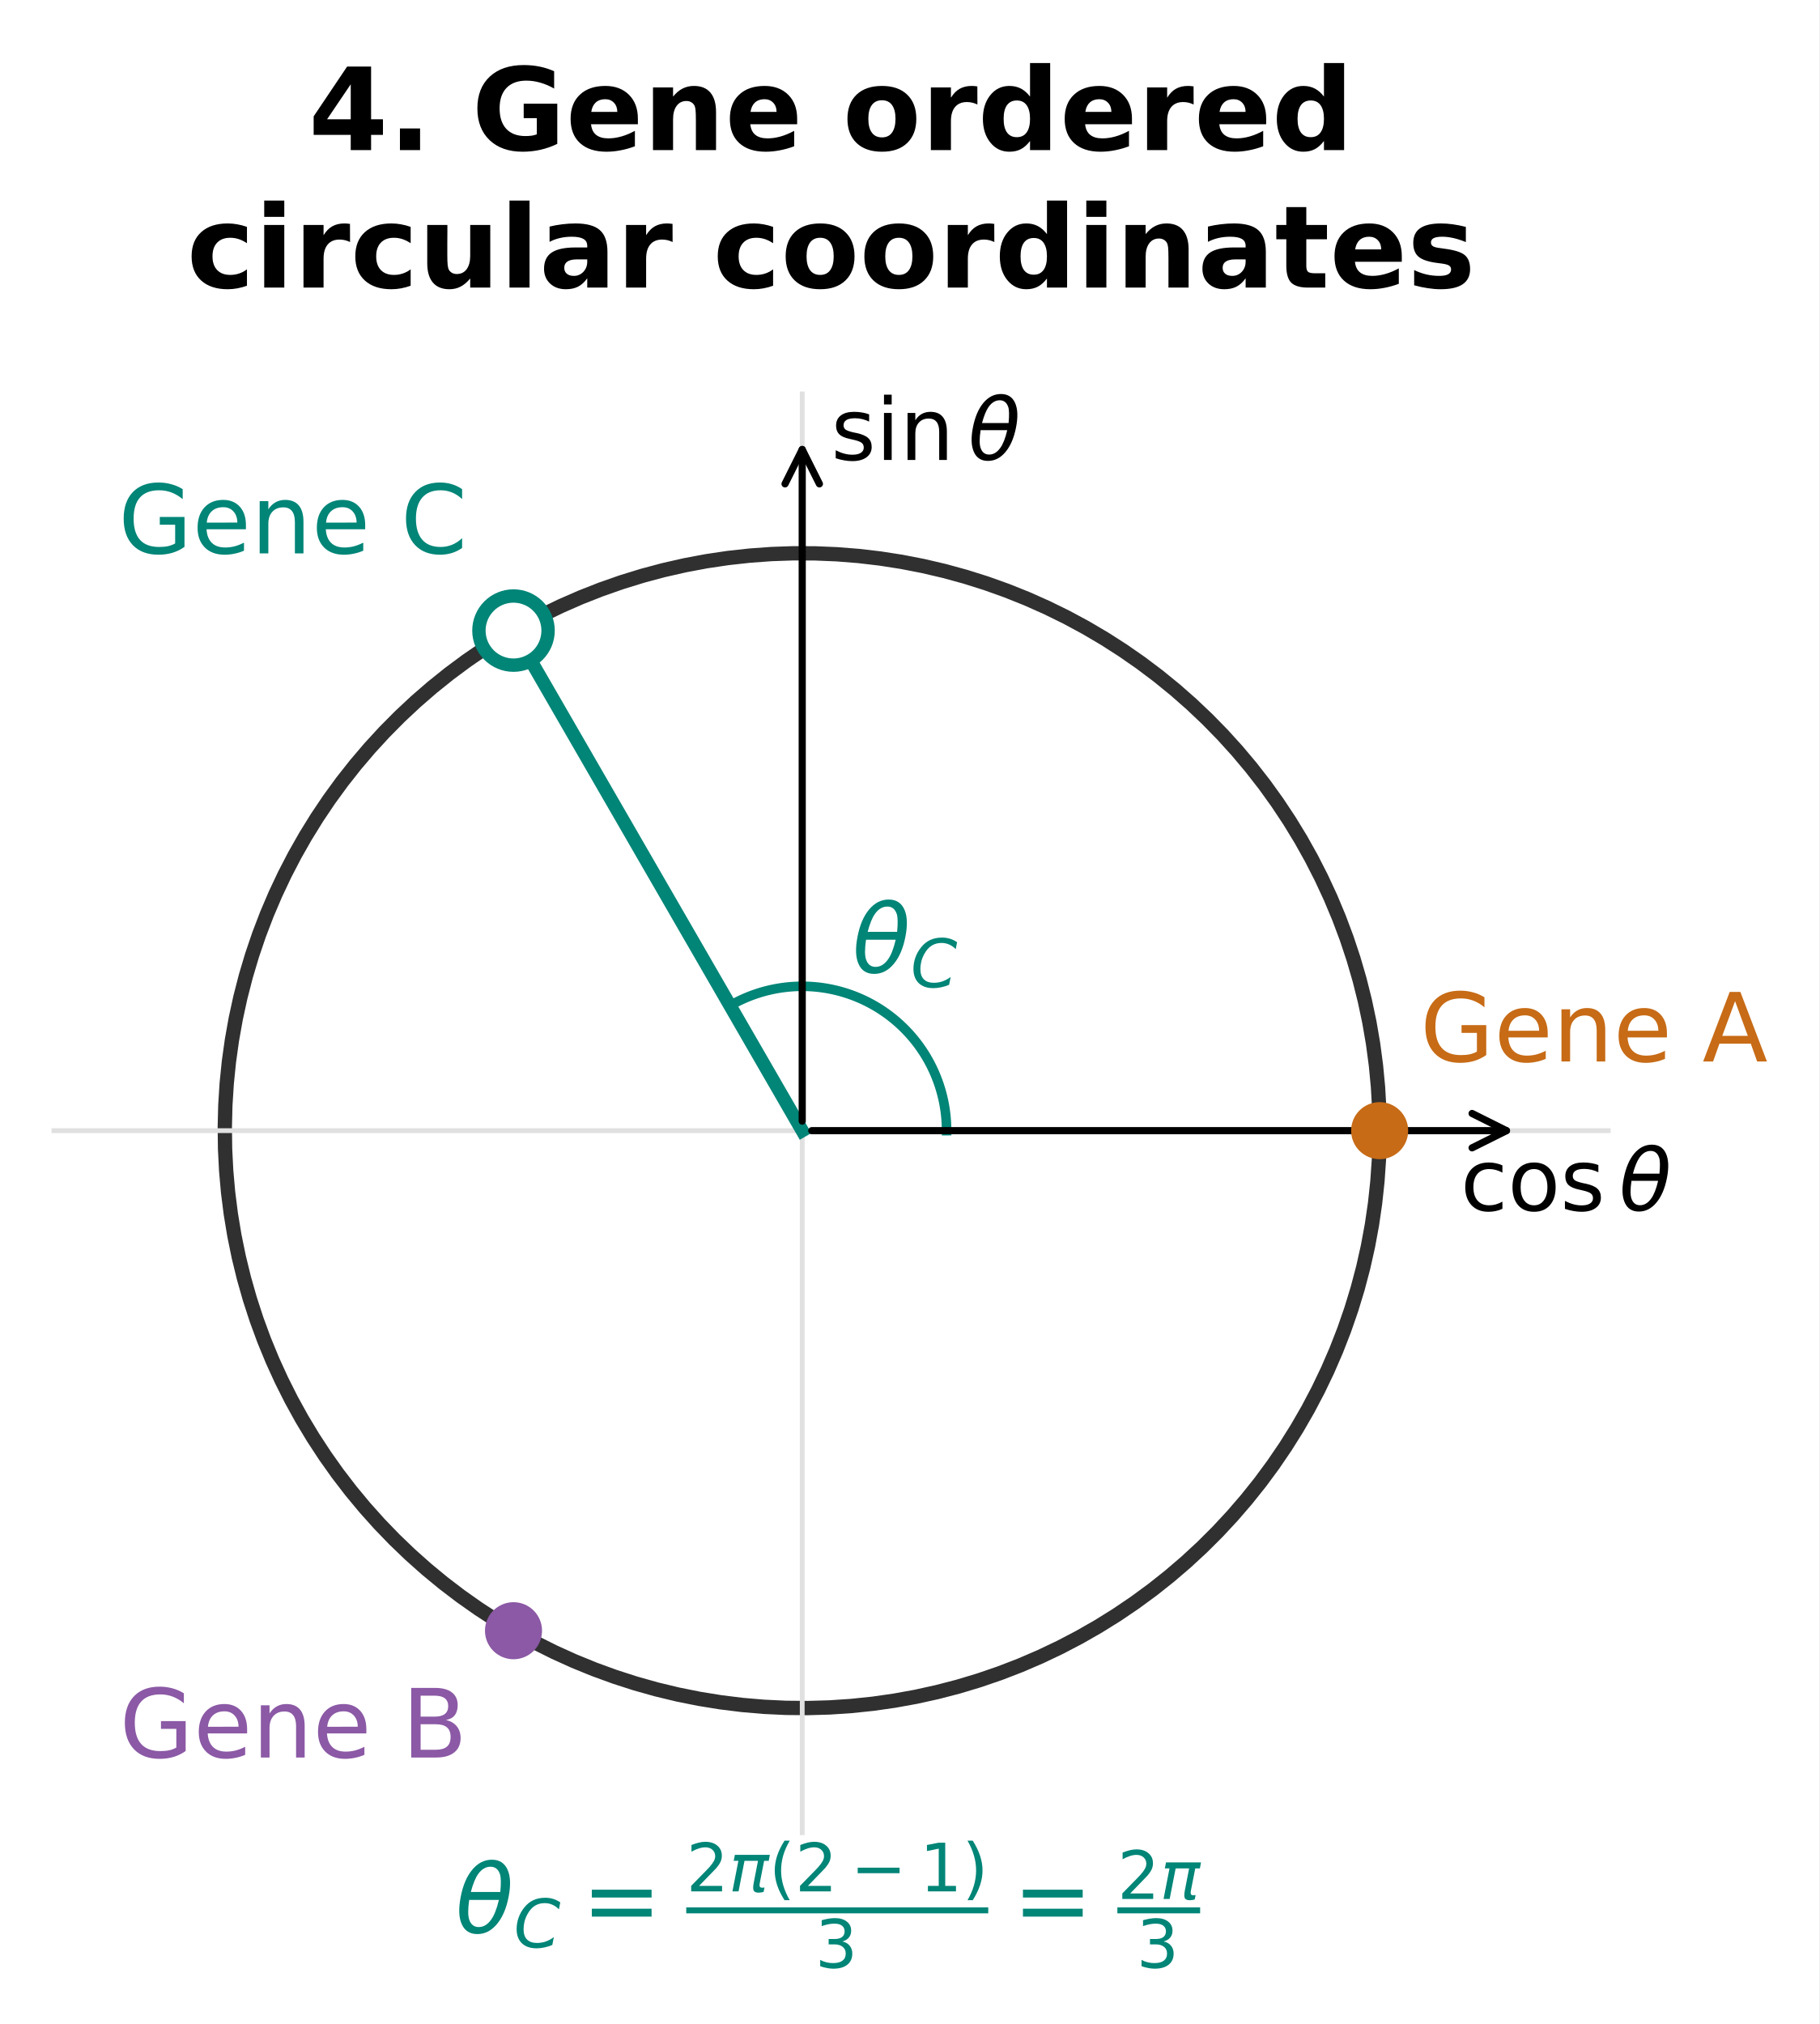
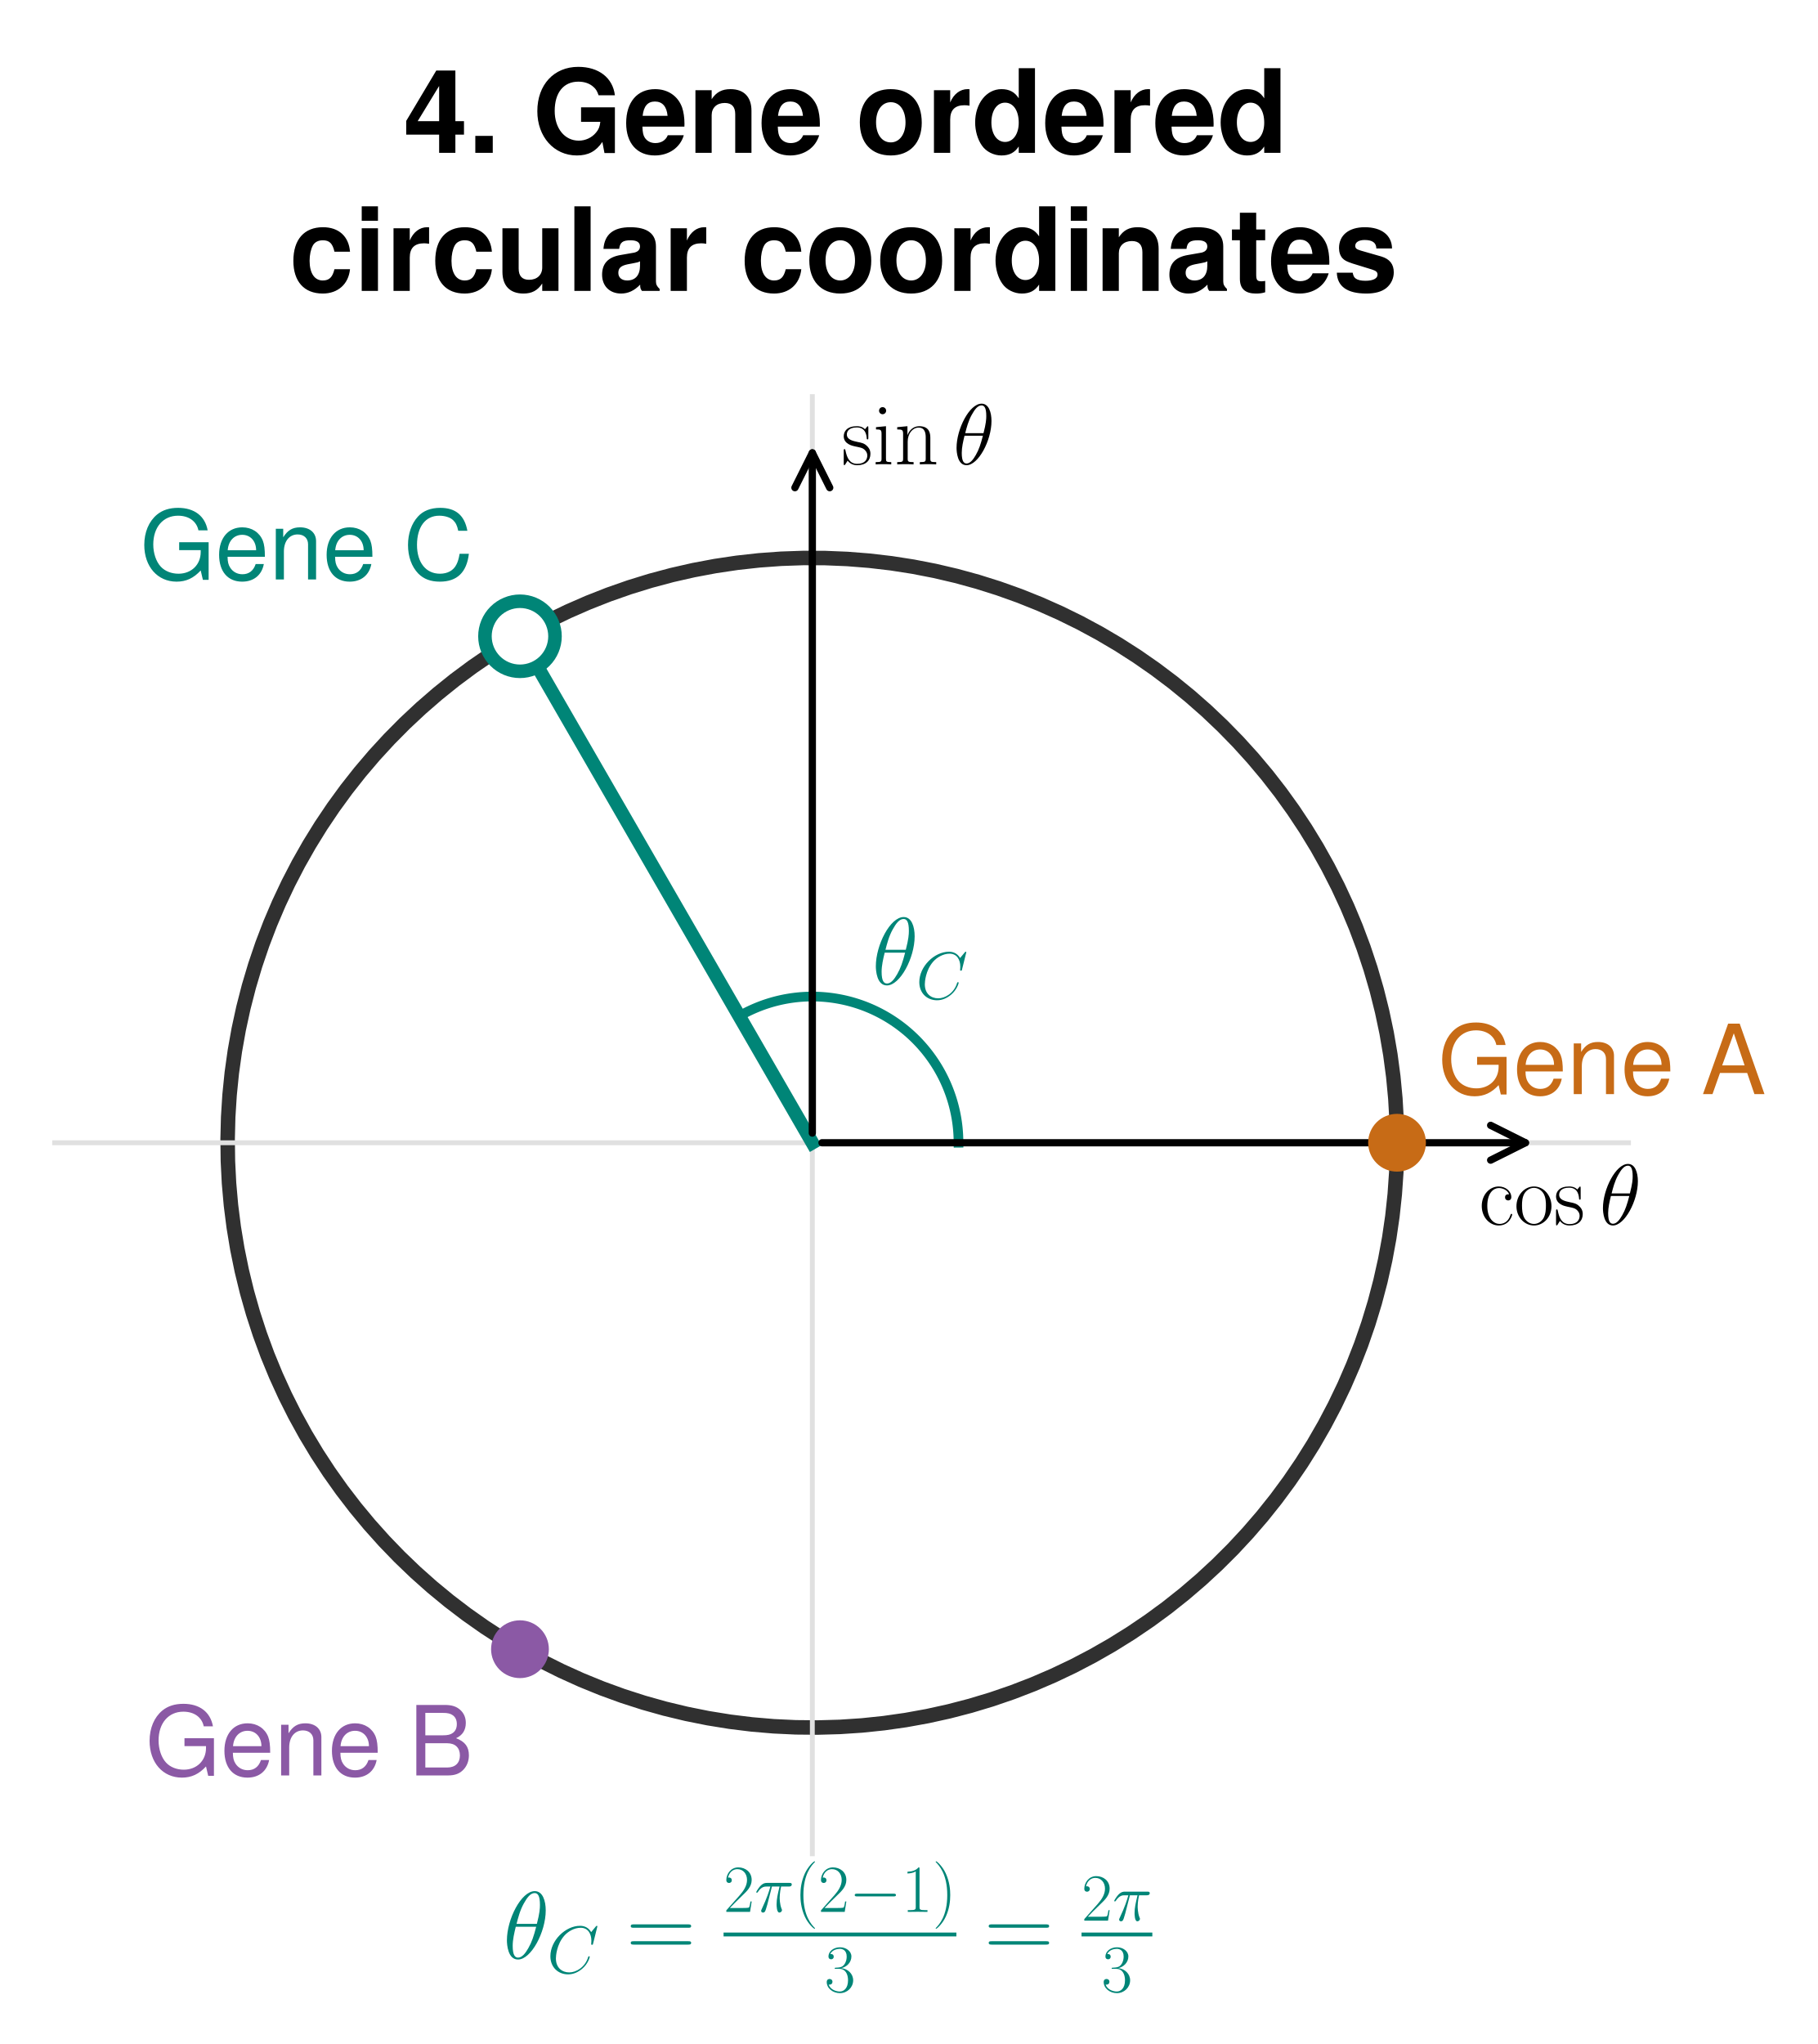
- <svg xmlns="http://www.w3.org/2000/svg" xmlns:xlink="http://www.w3.org/1999/xlink" width="381.097pt" height="423.989pt" viewBox="0 0 381.097 423.989" version="1.1">
+ <svg xmlns="http://www.w3.org/2000/svg" xmlns:xlink="http://www.w3.org/1999/xlink" width="376.091pt" height="422.767pt" viewBox="0 0 376.091 422.767" version="1.1">
  <defs>
    <style type="text/css">*{stroke-linejoin: round; stroke-linecap: butt}</style>
  </defs>
  <g id="figure_1">
    <g id="patch_1">
-       <path d="M 0 423.989  L 381.097 423.989  L 381.097 0  L 0 0  z " style="fill: #ffffff" />
+       <path d="M 0 422.767  L 376.091 422.767  L 376.091 0  L 0 0  z " style="fill: #ffffff" />
    </g>
    <g id="axes_1">
      <g id="line2d_1">
-         <path d="M 289.008 236.85  L 288.922 232.282  L 288.663 227.72  L 288.232 223.172  L 287.63 218.643  L 286.857 214.139  L 285.914 209.669  L 284.804 205.237  L 283.527 200.85  L 282.085 196.515  L 280.48 192.237  L 278.715 188.022  L 276.792 183.878  L 274.714 179.809  L 272.484 175.821  L 270.104 171.921  L 267.579 168.113  L 264.913 164.403  L 262.107 160.796  L 259.168 157.298  L 256.099 153.914  L 252.904 150.648  L 249.588 147.505  L 246.156 144.489  L 242.612 141.605  L 238.962 138.857  L 235.21 136.249  L 231.363 133.784  L 227.426 131.467  L 223.403 129.299  L 219.302 127.286  L 215.128 125.428  L 210.886 123.73  L 206.584 122.192  L 202.226 120.819  L 197.82 119.611  L 193.371 118.57  L 188.886 117.698  L 184.371 116.996  L 179.833 116.465  L 175.278 116.106  L 170.713 115.919  L 166.144 115.905  L 161.578 116.063  L 157.021 116.394  L 152.48 116.896  L 147.961 117.569  L 143.47 118.413  L 139.015 119.426  L 134.601 120.606  L 130.235 121.952  L 125.923 123.462  L 121.671 125.134  L 117.485 126.965  L 113.371 128.953  L 109.335 131.095  L 105.383 133.388  L 101.52 135.828  L 97.753 138.413  L 94.085 141.138  L 90.524 143.999  L 87.072 146.993  L 83.737 150.115  L 80.521 153.361  L 77.43 156.726  L 74.469 160.206  L 71.641 163.794  L 68.951 167.487  L 66.402 171.279  L 63.999 175.165  L 61.743 179.138  L 59.64 183.194  L 57.691 187.327  L 55.899 191.53  L 54.267 195.797  L 52.798 200.124  L 51.493 204.502  L 50.355 208.927  L 49.384 213.392  L 48.583 217.89  L 47.952 222.415  L 47.493 226.961  L 47.205 231.521  L 47.09 236.088  L 47.148 240.657  L 47.378 245.22  L 47.78 249.771  L 48.354 254.304  L 49.098 258.812  L 50.013 263.289  L 51.095 267.727  L 52.345 272.122  L 53.76 276.467  L 55.337 280.754  L 57.076 284.98  L 58.973 289.136  L 61.025 293.218  L 63.23 297.22  L 65.585 301.135  L 68.086 304.959  L 70.729 308.686  L 73.512 312.31  L 76.429 315.826  L 79.477 319.23  L 82.651 322.516  L 85.947 325.68  L 89.361 328.717  L 92.886 331.623  L 96.519 334.394  L 100.254 337.026  L 104.085 339.515  L 108.008 341.857  L 112.017 344.05  L 116.105 346.089  L 120.268 347.973  L 124.498 349.698  L 128.791 351.262  L 133.14 352.663  L 137.539 353.899  L 141.981 354.968  L 146.46 355.868  L 150.971 356.598  L 155.505 357.158  L 160.058 357.546  L 164.622 357.761  L 169.19 357.805  L 173.757 357.675  L 178.316 357.373  L 182.861 356.9  L 187.384 356.254  L 191.879 355.439  L 196.341 354.454  L 200.762 353.302  L 205.137 351.983  L 209.459 350.501  L 213.721 348.856  L 217.918 347.051  L 222.045 345.089  L 226.094 342.972  L 230.06 340.705  L 233.938 338.289  L 237.722 335.728  L 241.407 333.026  L 244.986 330.187  L 248.456 327.215  L 251.812 324.114  L 255.048 320.888  L 258.159 317.542  L 261.142 314.082  L 263.993 310.511  L 266.706 306.835  L 269.279 303.059  L 271.707 299.189  L 273.987 295.23  L 276.116 291.187  L 278.091 287.067  L 279.909 282.875  L 281.568 278.618  L 283.064 274.301  L 284.397 269.931  L 285.563 265.513  L 286.562 261.055  L 287.391 256.562  L 288.05 252.04  L 288.538 247.498  L 288.855 242.94  L 288.998 238.373  L 289.008 236.85  L 289.008 236.85  " clip-path="url(#p09c33da93c)" style="fill: none; stroke: #303030; stroke-width: 3; stroke-linecap: square" />
+         <path d="M 289.008 236.357  L 288.922 231.789  L 288.663 227.227  L 288.232 222.678  L 287.63 218.149  L 286.857 213.646  L 285.914 209.176  L 284.804 204.744  L 283.527 200.357  L 282.085 196.021  L 280.48 191.744  L 278.715 187.529  L 276.792 183.385  L 274.714 179.316  L 272.484 175.328  L 270.104 171.427  L 267.579 167.62  L 264.913 163.91  L 262.107 160.303  L 259.168 156.805  L 256.099 153.421  L 252.904 150.155  L 249.588 147.012  L 246.156 143.996  L 242.612 141.112  L 238.962 138.364  L 235.21 135.756  L 231.363 133.291  L 227.426 130.974  L 223.403 128.806  L 219.302 126.792  L 215.128 124.935  L 210.886 123.236  L 206.584 121.699  L 202.226 120.326  L 197.82 119.118  L 193.371 118.077  L 188.886 117.205  L 184.371 116.503  L 179.833 115.972  L 175.278 115.613  L 170.713 115.426  L 166.144 115.412  L 161.578 115.57  L 157.021 115.9  L 152.48 116.403  L 147.961 117.076  L 143.47 117.92  L 139.015 118.933  L 134.601 120.113  L 130.235 121.459  L 125.923 122.969  L 121.671 124.641  L 117.485 126.472  L 113.371 128.46  L 109.335 130.602  L 105.383 132.895  L 101.52 135.335  L 97.753 137.919  L 94.085 140.644  L 90.524 143.506  L 87.072 146.5  L 83.737 149.622  L 80.521 152.868  L 77.43 156.233  L 74.469 159.713  L 71.641 163.301  L 68.951 166.994  L 66.402 170.786  L 63.999 174.672  L 61.743 178.645  L 59.64 182.701  L 57.691 186.833  L 55.899 191.037  L 54.267 195.304  L 52.798 199.631  L 51.493 204.009  L 50.355 208.434  L 49.384 212.899  L 48.583 217.397  L 47.952 221.922  L 47.493 226.468  L 47.205 231.028  L 47.09 235.595  L 47.148 240.164  L 47.378 244.727  L 47.78 249.278  L 48.354 253.811  L 49.098 258.319  L 50.013 262.795  L 51.095 267.234  L 52.345 271.629  L 53.76 275.973  L 55.337 280.261  L 57.076 284.487  L 58.973 288.643  L 61.025 292.725  L 63.23 296.727  L 65.585 300.642  L 68.086 304.466  L 70.729 308.193  L 73.512 311.817  L 76.429 315.333  L 79.477 318.737  L 82.651 322.023  L 85.947 325.187  L 89.361 328.224  L 92.886 331.13  L 96.519 333.901  L 100.254 336.533  L 104.085 339.022  L 108.008 341.364  L 112.017 343.557  L 116.105 345.596  L 120.268 347.48  L 124.498 349.205  L 128.791 350.769  L 133.14 352.17  L 137.539 353.406  L 141.981 354.475  L 146.46 355.375  L 150.971 356.105  L 155.505 356.665  L 160.058 357.053  L 164.622 357.268  L 169.19 357.311  L 173.757 357.182  L 178.316 356.88  L 182.861 356.406  L 187.384 355.761  L 191.879 354.946  L 196.341 353.961  L 200.762 352.809  L 205.137 351.49  L 209.459 350.008  L 213.721 348.363  L 217.918 346.558  L 222.045 344.596  L 226.094 342.479  L 230.06 340.212  L 233.938 337.795  L 237.722 335.235  L 241.407 332.533  L 244.986 329.694  L 248.456 326.722  L 251.812 323.62  L 255.048 320.395  L 258.159 317.049  L 261.142 313.589  L 263.993 310.018  L 266.706 306.342  L 269.279 302.566  L 271.707 298.696  L 273.987 294.736  L 276.116 290.694  L 278.091 286.574  L 279.909 282.382  L 281.568 278.125  L 283.064 273.808  L 284.397 269.438  L 285.563 265.02  L 286.562 260.561  L 287.391 256.068  L 288.05 251.547  L 288.538 247.005  L 288.855 242.447  L 288.998 237.88  L 289.008 236.357  L 289.008 236.357  " clip-path="url(#p5467e6c91b)" style="fill: none; stroke: #303030; stroke-width: 3; stroke-linecap: square" />
      </g>
      <g id="line2d_2">
-         <path d="M 10.8 236.85  L 337.392 236.85  " clip-path="url(#p09c33da93c)" style="fill: none; stroke: #e0e0e0; stroke-linecap: square" />
+         <path d="M 10.8 236.357  L 337.392 236.357  " clip-path="url(#p5467e6c91b)" style="fill: none; stroke: #e0e0e0; stroke-linecap: square" />
      </g>
      <g id="line2d_3">
-         <path d="M 168.048 384.421  L 168.048 82.021  " clip-path="url(#p09c33da93c)" style="fill: none; stroke: #e0e0e0; stroke-linecap: square" />
+         <path d="M 168.048 383.928  L 168.048 81.528  " clip-path="url(#p5467e6c91b)" style="fill: none; stroke: #e0e0e0; stroke-linecap: square" />
      </g>
      <g id="line2d_4">
-         <path d="M 168.048 236.85  L 107.568 132.095  " clip-path="url(#p09c33da93c)" style="fill: none; stroke: #008577; stroke-width: 2.8; stroke-linecap: square" />
+         <path d="M 168.048 236.357  L 107.568 131.602  " clip-path="url(#p5467e6c91b)" style="fill: none; stroke: #008577; stroke-width: 2.8; stroke-linecap: square" />
      </g>
      <g id="line2d_5">
-         <path d="M 198.288 236.85  L 198.283 236.318  L 198.269 235.786  L 198.246 235.254  L 198.213 234.723  L 198.171 234.192  L 198.12 233.663  L 198.059 233.134  L 197.989 232.606  L 197.909 232.08  L 197.821 231.555  L 197.723 231.032  L 197.616 230.511  L 197.5 229.991  L 197.375 229.474  L 197.24 228.959  L 197.097 228.446  L 196.945 227.937  L 196.783 227.429  L 196.613 226.925  L 196.434 226.424  L 196.246 225.926  L 196.049 225.431  L 195.844 224.94  L 195.63 224.453  L 195.408 223.97  L 195.177 223.49  L 194.937 223.015  L 194.69 222.544  L 194.434 222.077  L 194.17 221.615  L 193.898 221.157  L 193.617 220.705  L 193.329 220.257  L 193.033 219.815  L 192.73 219.378  L 192.418 218.946  L 192.1 218.52  L 191.773 218.1  L 191.44 217.685  L 191.099 217.276  L 190.751 216.874  L 190.396 216.477  L 190.034 216.087  L 189.665 215.704  L 189.289 215.326  L 188.907 214.956  L 188.519 214.592  L 188.124 214.235  L 187.723 213.886  L 187.315 213.543  L 186.902 213.207  L 186.483 212.879  L 186.059 212.558  L 185.628 212.245  L 185.193 211.94  L 184.752 211.642  L 184.305 211.352  L 183.854 211.07  L 183.398 210.795  L 182.937 210.529  L 182.471 210.271  L 182.001 210.022  L 181.527 209.78  L 181.049 209.547  L 180.566 209.323  L 180.08 209.107  L 179.59 208.899  L 179.096 208.7  L 178.599 208.51  L 178.098 208.329  L 177.595 208.156  L 177.088 207.993  L 176.579 207.838  L 176.067 207.693  L 175.553 207.556  L 175.036 207.428  L 174.517 207.31  L 173.996 207.201  L 173.474 207.101  L 172.949 207.01  L 172.423 206.928  L 171.896 206.856  L 171.368 206.793  L 170.838 206.739  L 170.308 206.694  L 169.777 206.659  L 169.245 206.634  L 168.713 206.617  L 168.181 206.61  L 167.649 206.613  L 167.117 206.624  L 166.585 206.645  L 166.054 206.676  L 165.523 206.716  L 164.993 206.765  L 164.464 206.823  L 163.936 206.891  L 163.409 206.968  L 162.884 207.054  L 162.361 207.15  L 161.839 207.254  L 161.319 207.368  L 160.801 207.491  L 160.286 207.623  L 159.772 207.764  L 159.262 207.914  L 158.754 208.074  L 158.249 208.242  L 157.747 208.418  L 157.248 208.604  L 156.753 208.799  L 156.261 209.002  L 155.773 209.213  L 155.288 209.434  L 154.808 209.663  L 154.331 209.9  L 153.859 210.145  L 153.391 210.399  L 152.928 210.661  " clip-path="url(#p09c33da93c)" style="fill: none; stroke: #008577; stroke-width: 2; stroke-linecap: square" />
+         <path d="M 198.288 236.357  L 198.283 235.825  L 198.269 235.293  L 198.246 234.761  L 198.213 234.23  L 198.171 233.699  L 198.12 233.169  L 198.059 232.641  L 197.989 232.113  L 197.909 231.587  L 197.821 231.062  L 197.723 230.539  L 197.616 230.018  L 197.5 229.498  L 197.375 228.981  L 197.24 228.466  L 197.097 227.953  L 196.945 227.443  L 196.783 226.936  L 196.613 226.432  L 196.434 225.931  L 196.246 225.433  L 196.049 224.938  L 195.844 224.447  L 195.63 223.96  L 195.408 223.476  L 195.177 222.997  L 194.937 222.522  L 194.69 222.05  L 194.434 221.584  L 194.17 221.122  L 193.898 220.664  L 193.617 220.212  L 193.329 219.764  L 193.033 219.322  L 192.73 218.885  L 192.418 218.453  L 192.1 218.027  L 191.773 217.607  L 191.44 217.192  L 191.099 216.783  L 190.751 216.381  L 190.396 215.984  L 190.034 215.594  L 189.665 215.21  L 189.289 214.833  L 188.907 214.463  L 188.519 214.099  L 188.124 213.742  L 187.723 213.392  L 187.315 213.05  L 186.902 212.714  L 186.483 212.386  L 186.059 212.065  L 185.628 211.752  L 185.193 211.447  L 184.752 211.149  L 184.305 210.859  L 183.854 210.576  L 183.398 210.302  L 182.937 210.036  L 182.471 209.778  L 182.001 209.528  L 181.527 209.287  L 181.049 209.054  L 180.566 208.829  L 180.08 208.613  L 179.59 208.406  L 179.096 208.207  L 178.599 208.017  L 178.098 207.836  L 177.595 207.663  L 177.088 207.5  L 176.579 207.345  L 176.067 207.199  L 175.553 207.063  L 175.036 206.935  L 174.517 206.817  L 173.996 206.708  L 173.474 206.608  L 172.949 206.517  L 172.423 206.435  L 171.896 206.363  L 171.368 206.3  L 170.838 206.246  L 170.308 206.201  L 169.777 206.166  L 169.245 206.141  L 168.713 206.124  L 168.181 206.117  L 167.649 206.119  L 167.117 206.131  L 166.585 206.152  L 166.054 206.183  L 165.523 206.222  L 164.993 206.272  L 164.464 206.33  L 163.936 206.398  L 163.409 206.475  L 162.884 206.561  L 162.361 206.656  L 161.839 206.761  L 161.319 206.875  L 160.801 206.998  L 160.286 207.13  L 159.772 207.271  L 159.262 207.421  L 158.754 207.58  L 158.249 207.748  L 157.747 207.925  L 157.248 208.111  L 156.753 208.305  L 156.261 208.509  L 155.773 208.72  L 155.288 208.941  L 154.808 209.169  L 154.331 209.407  L 153.859 209.652  L 153.391 209.906  L 152.928 210.168  " clip-path="url(#p5467e6c91b)" style="fill: none; stroke: #008577; stroke-width: 2; stroke-linecap: square" />
      </g>
      <g id="text_1">
-         <text style="font-weight: 700; font-size: 24px; font-family: 'DejaVu Sans'" transform="translate(64.626 31.43859)">4. Gene ordered</text>
-         <text style="font-weight: 700; font-size: 24px; font-family: 'DejaVu Sans'" transform="translate(39.10725 60.24516)">circular coordinates</text>
+         <text style="font-weight: 700; font-size: 24px; font-family: 'Helvetica', sans-serif" transform="translate(83.45475 31.608)">4. Gene ordered</text>
+         <text style="font-weight: 700; font-size: 24px; font-family: 'Helvetica', sans-serif" transform="translate(59.87662 60.168)">circular coordinates</text>
      </g>
      <g id="patch_2">
-         <path d="M 170.046 236.85  Q 243.648 236.85 315.572 236.85  " style="fill: none; stroke: #000000; stroke-width: 1.5; stroke-linecap: round" />
-         <path d="M 308.372 233.25  L 315.572 236.85  L 308.372 240.45  " style="fill: none; stroke: #000000; stroke-width: 1.5; stroke-linecap: round" />
+         <path d="M 170.046 236.357  Q 243.648 236.357 315.572 236.357  " style="fill: none; stroke: #000000; stroke-width: 1.5; stroke-linecap: round" />
+         <path d="M 308.372 232.757  L 315.572 236.357  L 308.372 239.957  " style="fill: none; stroke: #000000; stroke-width: 1.5; stroke-linecap: round" />
      </g>
      <g id="patch_3">
-         <path d="M 168.048 234.853  Q 168.048 163.669 168.048 94.161  " style="fill: none; stroke: #000000; stroke-width: 1.5; stroke-linecap: round" />
-         <path d="M 164.448 101.361  L 168.048 94.161  L 171.648 101.361  " style="fill: none; stroke: #000000; stroke-width: 1.5; stroke-linecap: round" />
+         <path d="M 168.048 234.36  Q 168.048 163.176 168.048 93.668  " style="fill: none; stroke: #000000; stroke-width: 1.5; stroke-linecap: round" />
+         <path d="M 164.448 100.868  L 168.048 93.668  L 171.648 100.868  " style="fill: none; stroke: #000000; stroke-width: 1.5; stroke-linecap: round" />
      </g>
      <g id="text_2">
-         <text style="font-size: 20px; font-family: 'DejaVu Sans'; text-anchor: start; fill: #c76b16" x="297.475" y="222.368" transform="rotate(-0 297.4752 222.3684)">Gene A</text>
+         <text style="font-size: 20px; font-family: 'Helvetica', sans-serif; text-anchor: start; fill: #c76b16" x="297.475" y="226.299" transform="rotate(-0 297.4752 226.2988)">Gene A</text>
      </g>
      <g id="text_3">
-         <text style="font-size: 20px; font-family: 'DejaVu Sans'; text-anchor: end; fill: #008577" x="97.891" y="115.924" transform="rotate(-0 97.8912 115.9236)">Gene C</text>
+         <text style="font-size: 20px; font-family: 'Helvetica', sans-serif; text-anchor: end; fill: #008577" x="97.891" y="119.854" transform="rotate(-0 97.8912 119.8539)">Gene C</text>
      </g>
      <g id="text_4">
-         <text style="font-size: 20px; font-family: 'DejaVu Sans'; text-anchor: end; fill: #8b59a5" x="97.891" y="368.167" transform="rotate(-0 97.8912 368.1668)">Gene B</text>
+         <text style="font-size: 20px; font-family: 'Helvetica', sans-serif; text-anchor: end; fill: #8b59a5" x="97.891" y="367.219" transform="rotate(-0 97.8912 367.219)">Gene B</text>
      </g>
      <g id="text_5">
-         <g style="fill: #008577" transform="translate(178.5208 204.436)">
-           <text>
-             <tspan x="0" y="-0.641" style="font-style: oblique; font-size: 20px; font-family: 'DejaVu Sans'; fill: #008577">θ</tspan>
-             <tspan x="12.236" y="2.359" style="font-style: oblique; font-size: 14px; font-family: 'DejaVu Sans'; fill: #008577">C</tspan>
-           </text>
+         <g style="fill: #008577" transform="translate(180.3894 203.6215) scale(0.2 -0.2)">
+           <defs>
+             <path id="CMMI12-13" d="M 2835 3200  C 2835 3849 2630 4480 2105 4480  C 1209 4480 256 2615 256 1215  C 256 922 320 -64 992 -64  C 1862 -64 2835 1755 2835 3200  z M 896 2304  C 992 2679 1126 3213 1382 3665  C 1593 4046 1817 4351 2099 4351  C 2310 4351 2451 4173 2451 3563  C 2451 3334 2432 3016 2246 2304  L 896 2304  z M 2201 2112  C 2041 1488 1907 1088 1676 687  C 1491 362 1267 64 998 64  C 800 64 640 216 640 846  C 640 1259 742 1692 844 2112  L 2201 2112  z " transform="scale(0.015625)" />
+             <path id="CMMI12-44" d="M 4781 4422  C 4781 4480 4736 4480 4723 4480  C 4710 4480 4685 4480 4633 4415  L 4192 3881  C 3968 4262 3616 4480 3136 4480  C 1753 4480 320 3087 320 1594  C 320 533 1068 -128 2003 -128  C 2515 -128 2963 89 3334 400  C 3891 864 4057 1480 4057 1531  C 4057 1588 4006 1588 3987 1588  C 3929 1588 3923 1550 3910 1524  C 3616 533 2752 57 2112 57  C 1433 57 844 489 844 1391  C 844 1594 908 2699 1632 3531  C 1984 3938 2585 4294 3193 4294  C 3897 4294 4211 3716 4211 3068  C 4211 2903 4192 2763 4192 2737  C 4192 2680 4256 2680 4275 2680  C 4345 2680 4352 2687 4377 2801  L 4781 4422  z " transform="scale(0.015625)" />
+           </defs>
+           <use xlink:href="#CMMI12-13" transform="scale(0.996264)" />
+           <use xlink:href="#CMMI12-44" transform="translate(45.45979 -14.94392) scale(0.697382)" />
        </g>
      </g>
      <g id="text_6">
-         <g transform="translate(305.9424 253.7843)">
-           <text>
-             <tspan x="0" y="-0.188" style="font-size: 18px; font-family: 'DejaVu Sans'">c</tspan>
-             <tspan x="9.896" y="-0.188" style="font-size: 18px; font-family: 'DejaVu Sans'">o</tspan>
-             <tspan x="20.909" y="-0.188" style="font-size: 18px; font-family: 'DejaVu Sans'">s</tspan>
-             <tspan x="33.21" y="-0.188" style="font-style: oblique; font-size: 18px; font-family: 'DejaVu Sans'">θ</tspan>
-           </text>
+         <g transform="translate(305.9424 253.2912) scale(0.18 -0.18)">
+           <defs>
+             <path id="CMR17-65" d="M 2233 2240  C 2112 2240 1932 2240 1932 2015  C 1932 1836 2080 1785 2163 1785  C 2208 1785 2393 1804 2393 2028  C 2393 2476 1958 2816 1465 2816  C 787 2816 211 2201 211 1379  C 211 521 812 -64 1465 -64  C 2259 -64 2457 676 2457 747  C 2457 773 2451 792 2406 792  C 2361 792 2355 786 2329 702  C 2163 180 1798 51 1523 51  C 1113 51 620 431 620 1385  C 620 2358 1094 2700 1472 2700  C 1721 2700 2092 2582 2233 2240  z " transform="scale(0.015625)" />
+             <path id="CMR17-71" d="M 2758 1356  C 2758 2176 2163 2816 1465 2816  C 768 2816 172 2176 172 1356  C 172 550 768 -64 1465 -64  C 2163 -64 2758 550 2758 1356  z M 1465 51  C 1164 51 908 230 761 480  C 601 768 582 1126 582 1408  C 582 1676 595 2009 761 2297  C 889 2508 1139 2713 1465 2713  C 1753 2713 1996 2553 2150 2329  C 2348 2028 2348 1606 2348 1408  C 2348 1158 2336 774 2163 467  C 1984 172 1708 51 1465 51  z " transform="scale(0.015625)" />
+             <path id="CMR17-75" d="M 1977 2688  C 1977 2803 1971 2809 1932 2809  C 1907 2809 1900 2803 1824 2707  C 1804 2681 1747 2617 1728 2592  C 1523 2809 1235 2816 1126 2816  C 416 2816 160 2444 160 2073  C 160 1497 812 1363 998 1324  C 1401 1241 1542 1216 1676 1100  C 1760 1024 1900 883 1900 652  C 1900 384 1747 38 1158 38  C 601 38 403 460 288 1024  C 268 1113 268 1120 217 1120  C 166 1120 160 1113 160 985  L 160 64  C 160 -52 166 -58 204 -58  C 236 -58 243 -52 275 0  C 313 57 409 211 448 275  C 576 102 800 -64 1158 -64  C 1792 -64 2131 281 2131 780  C 2131 1107 1958 1280 1875 1356  C 1683 1555 1459 1600 1190 1651  C 838 1728 390 1817 390 2208  C 390 2374 480 2726 1126 2726  C 1811 2726 1849 2086 1862 1881  C 1868 1849 1900 1843 1920 1843  C 1977 1843 1977 1862 1977 1971  L 1977 2688  z " transform="scale(0.015625)" />
+           </defs>
+           <use xlink:href="#CMR17-65" transform="scale(0.996264)" />
+           <use xlink:href="#CMR17-71" transform="translate(40.48566 0) scale(0.996264)" />
+           <use xlink:href="#CMR17-75" transform="translate(86.17614 0) scale(0.996264)" />
+           <use xlink:href="#CMMI12-13" transform="translate(138.5819 0) scale(0.996264)" />
        </g>
      </g>
      <g id="text_7">
-         <g transform="translate(174.096 96.53633)">
-           <text>
-             <tspan x="0" y="-0.188" style="font-size: 18px; font-family: 'DejaVu Sans'">s</tspan>
-             <tspan x="9.378" y="-0.188" style="font-size: 18px; font-family: 'DejaVu Sans'">i</tspan>
-             <tspan x="14.379" y="-0.188" style="font-size: 18px; font-family: 'DejaVu Sans'">n</tspan>
-             <tspan x="28.71" y="-0.188" style="font-style: oblique; font-size: 18px; font-family: 'DejaVu Sans'">θ</tspan>
-           </text>
+         <g transform="translate(174.096 96.0432) scale(0.18 -0.18)">
+           <defs>
+             <path id="CMR17-6b" d="M 992 3961  C 992 4102 876 4224 729 4224  C 588 4224 467 4108 467 3961  C 467 3820 582 3699 729 3699  C 870 3699 992 3814 992 3961  z M 243 2745  L 243 2579  C 601 2579 652 2540 652 2231  L 652 443  C 652 198 627 166 217 166  L 217 0  C 371 12 646 12 806 12  C 960 12 1222 12 1369 0  L 1369 166  C 992 166 979 205 979 436  L 979 2816  L 243 2745  z " transform="scale(0.015625)" />
+             <path id="CMR17-70" d="M 2656 1954  C 2656 2282 2592 2816 1836 2816  C 1331 2816 1068 2424 972 2166  L 966 2166  L 966 2816  L 211 2745  L 211 2578  C 588 2578 646 2540 646 2231  L 646 443  C 646 198 620 166 211 166  L 211 0  C 364 12 646 12 812 12  C 979 12 1267 12 1420 0  L 1420 166  C 1011 166 985 192 985 443  L 985 1678  C 985 2269 1344 2713 1792 2713  C 2265 2713 2316 2289 2316 1980  L 2316 443  C 2316 198 2291 166 1881 166  L 1881 0  C 2035 12 2316 12 2483 12  C 2649 12 2937 12 3091 0  L 3091 166  C 2681 166 2656 192 2656 443  L 2656 1954  z " transform="scale(0.015625)" />
+           </defs>
+           <use xlink:href="#CMR17-75" transform="scale(0.996264)" />
+           <use xlink:href="#CMR17-6b" transform="translate(35.80134 0) scale(0.996264)" />
+           <use xlink:href="#CMR17-70" transform="translate(60.6724 0) scale(0.996264)" />
+           <use xlink:href="#CMMI12-13" transform="translate(128.1722 0) scale(0.996264)" />
        </g>
      </g>
      <g id="text_8">
-         <g style="fill: #008577" transform="translate(95.396 405.5891)">
-           <text>
-             <tspan x="0" y="-0.656" style="font-style: oblique; font-size: 20px; font-family: 'DejaVu Sans'; fill: #008577">θ</tspan>
-             <tspan x="12.236" y="2.344" style="font-style: oblique; font-size: 14px; font-family: 'DejaVu Sans'; fill: #008577">C</tspan>
-             <tspan x="57.267" y="-9.38" style="font-style: oblique; font-size: 14px; font-family: 'DejaVu Sans'; fill: #008577">π</tspan>
-             <tspan x="147.577" y="-7.794" style="font-style: oblique; font-size: 14px; font-family: 'DejaVu Sans'; fill: #008577">π</tspan>
-             <tspan x="26.455" y="-0.656" style="font-size: 20px; font-family: 'DejaVu Sans'; fill: #008577">=</tspan>
-             <tspan x="116.766" y="-0.656" style="font-size: 20px; font-family: 'DejaVu Sans'; fill: #008577">=</tspan>
-             <tspan x="48.359" y="-9.38" style="font-size: 14px; font-family: 'DejaVu Sans'; fill: #008577">2</tspan>
-             <tspan x="65.695" y="-9.38" style="font-size: 14px; font-family: 'DejaVu Sans'; fill: #008577">(</tspan>
-             <tspan x="71.157" y="-9.38" style="font-size: 14px; font-family: 'DejaVu Sans'; fill: #008577">2</tspan>
-             <tspan x="75.359" y="6.609" style="font-size: 14px; font-family: 'DejaVu Sans'; fill: #008577">3</tspan>
-             <tspan x="82.792" y="-9.38" style="font-size: 14px; font-family: 'DejaVu Sans'; fill: #008577">−</tspan>
-             <tspan x="97.25" y="-9.38" style="font-size: 14px; font-family: 'DejaVu Sans'; fill: #008577">1</tspan>
-             <tspan x="106.157" y="-9.38" style="font-size: 14px; font-family: 'DejaVu Sans'; fill: #008577">)</tspan>
-             <tspan x="138.67" y="-7.794" style="font-size: 14px; font-family: 'DejaVu Sans'; fill: #008577">2</tspan>
-             <tspan x="142.67" y="6.609" style="font-size: 14px; font-family: 'DejaVu Sans'; fill: #008577">3</tspan>
-           </text>
-           <rect x="48.359" y="-6.031" width="63.26" height="1.25" />
-           <rect x="138.67" y="-6.031" width="17.336" height="1.25" />
+         <g style="fill: #008577" transform="translate(104.0695 405.096) scale(0.2 -0.2)">
+           <defs>
+             <path id="CMR17-3f" d="M 4115 2048  C 4211 2048 4307 2048 4307 2156  C 4307 2272 4198 2272 4089 2272  L 512 2272  C 403 2272 294 2272 294 2156  C 294 2048 390 2048 486 2048  L 4115 2048  z M 4089 927  C 4198 927 4307 927 4307 1043  C 4307 1152 4211 1152 4115 1152  L 486 1152  C 390 1152 294 1152 294 1043  C 294 927 403 927 512 927  L 4089 927  z " transform="scale(0.015625)" />
+             <path id="CMR17-34" d="M 2668 990  L 2553 990  C 2489 537 2438 460 2412 422  C 2380 371 1920 371 1830 371  L 601 371  C 832 620 1280 1073 1824 1596  C 2214 1966 2668 2400 2668 3033  C 2668 3788 2067 4224 1395 4224  C 691 4224 262 3603 262 3027  C 262 2777 448 2745 524 2745  C 588 2745 780 2783 780 3007  C 780 3206 614 3264 524 3264  C 486 3264 448 3257 422 3244  C 544 3788 915 4057 1305 4057  C 1862 4057 2227 3616 2227 3033  C 2227 2477 1900 1998 1536 1583  L 262 147  L 262 0  L 2515 0  L 2668 990  z " transform="scale(0.015625)" />
+             <path id="CMMI12-1a" d="M 1657 2406  L 2380 2406  C 2208 1691 2099 1225 2099 715  C 2099 625 2099 -64 2361 -64  C 2496 -64 2611 57 2611 166  C 2611 198 2611 210 2566 306  C 2393 746 2393 1295 2393 1340  C 2393 1378 2393 1832 2528 2406  L 3244 2406  C 3328 2406 3539 2406 3539 2611  C 3539 2752 3417 2752 3302 2752  L 1196 2752  C 1049 2752 832 2752 537 2438  C 371 2253 166 1915 166 1876  C 166 1838 198 1825 236 1825  C 281 1825 288 1844 320 1883  C 652 2406 985 2406 1145 2406  L 1510 2406  C 1369 1927 1209 1372 684 255  C 633 153 633 140 633 102  C 633 -32 748 -64 806 -64  C 992 -64 1043 102 1120 370  C 1222 695 1222 708 1286 964  L 1657 2406  z " transform="scale(0.015625)" />
+             <path id="CMR17-29" d="M 1958 -1562  C 1958 -1556 1958 -1543 1939 -1524  C 1644 -1223 857 -403 857 1596  C 857 3595 1632 4408 1945 4729  C 1945 4735 1958 4748 1958 4767  C 1958 4787 1939 4800 1913 4800  C 1843 4800 1299 4325 985 3620  C 665 2909 576 2218 576 1603  C 576 1141 620 360 1004 -467  C 1312 -1133 1836 -1600 1913 -1600  C 1945 -1600 1958 -1588 1958 -1562  z " transform="scale(0.015625)" />
+             <path id="CMSY10-1" d="M 4217 1472  C 4326 1472 4441 1472 4441 1600  C 4441 1728 4326 1728 4217 1728  L 755 1728  C 646 1728 531 1728 531 1600  C 531 1472 646 1472 755 1472  L 4217 1472  z " transform="scale(0.015625)" />
+             <path id="CMR17-33" d="M 1702 4083  C 1702 4217 1696 4224 1606 4224  C 1356 3927 979 3833 620 3820  C 601 3820 569 3820 563 3808  C 556 3795 556 3782 556 3648  C 755 3648 1088 3686 1344 3839  L 1344 467  C 1344 243 1331 166 780 166  L 588 166  L 588 0  C 896 6 1216 12 1523 12  C 1830 12 2150 6 2457 0  L 2457 166  L 2265 166  C 1715 166 1702 236 1702 467  L 1702 4083  z " transform="scale(0.015625)" />
+             <path id="CMR17-2a" d="M 1683 1596  C 1683 2057 1638 2839 1254 3665  C 947 4332 422 4800 345 4800  C 326 4800 300 4793 300 4761  C 300 4748 307 4742 313 4729  C 620 4408 1401 3595 1401 1603  C 1401 -396 627 -1210 313 -1530  C 307 -1543 300 -1549 300 -1562  C 300 -1594 326 -1600 345 -1600  C 416 -1600 960 -1127 1273 -422  C 1593 289 1683 981 1683 1596  z " transform="scale(0.015625)" />
+             <path id="CMR17-35" d="M 1414 2176  C 1984 2176 2233 1673 2233 1094  C 2233 322 1824 25 1452 25  C 1113 25 563 193 390 691  C 422 678 454 678 486 678  C 640 678 755 780 755 947  C 755 1132 614 1216 486 1216  C 377 1216 211 1164 211 927  C 211 335 787 -128 1465 -128  C 2176 -128 2720 432 2720 1087  C 2720 1718 2208 2176 1600 2246  C 2086 2347 2553 2776 2553 3353  C 2553 3856 2048 4224 1472 4224  C 889 4224 377 3862 377 3347  C 377 3123 544 3084 627 3084  C 761 3084 876 3167 876 3334  C 876 3500 761 3584 627 3584  C 601 3584 569 3584 544 3571  C 729 3999 1235 4076 1459 4076  C 1683 4076 2105 3966 2105 3347  C 2105 3167 2080 2851 1862 2574  C 1670 2329 1452 2316 1241 2297  C 1209 2297 1062 2284 1036 2284  C 992 2278 966 2272 966 2227  C 966 2182 972 2176 1100 2176  L 1414 2176  z " transform="scale(0.015625)" />
+           </defs>
+           <use xlink:href="#CMMI12-13" transform="scale(0.996264)" />
+           <use xlink:href="#CMMI12-44" transform="translate(45.45979 -14.94392) scale(0.697382)" />
+           <use xlink:href="#CMR17-3f" transform="translate(127.4945 0) scale(0.996264)" />
+           <use xlink:href="#CMR17-34" transform="translate(228.0788 48.26025) scale(0.697382)" />
+           <use xlink:href="#CMMI12-1a" transform="translate(260.062 48.26025) scale(0.697382)" />
+           <use xlink:href="#CMR17-29" transform="translate(301.2992 48.26025) scale(0.697382)" />
+           <use xlink:href="#CMR17-34" transform="translate(325.9956 48.26025) scale(0.697382)" />
+           <use xlink:href="#CMSY10-1" transform="translate(357.9788 48.26025) scale(0.697382)" />
+           <use xlink:href="#CMR17-33" transform="translate(412.2198 48.26025) scale(0.697382)" />
+           <use xlink:href="#CMR17-2a" transform="translate(444.203 48.26025) scale(0.697382)" />
+           <use xlink:href="#CMR17-35" transform="translate(332.4975 -34.35525) scale(0.697382)" />
+           <use xlink:href="#CMR17-3f" transform="translate(497.7689 0) scale(0.996264)" />
+           <use xlink:href="#CMR17-34" transform="translate(598.3532 39.2261) scale(0.697382)" />
+           <use xlink:href="#CMMI12-1a" transform="translate(630.3364 39.2261) scale(0.697382)" />
+           <use xlink:href="#CMR17-35" transform="translate(618.9718 -34.35525) scale(0.697382)" />
+           <path d="M 228.079 22.914  L 468.899 22.914  L 468.899 26.899  L 228.079 26.899  L 228.079 22.914  z " />
+           <path d="M 598.353 22.914  L 671.574 22.914  L 671.574 26.899  L 598.353 26.899  L 598.353 22.914  z " />
        </g>
      </g>
      <g id="PathCollection_1">
        <defs>
-           <path id="C0_0_73e6e2ada2" d="M 0 5.477  C 1.453 5.477 2.846 4.9 3.873 3.873  C 4.9 2.846 5.477 1.453 5.477 -0  C 5.477 -1.453 4.9 -2.846 3.873 -3.873  C 2.846 -4.9 1.453 -5.477 0 -5.477  C -1.453 -5.477 -2.846 -4.9 -3.873 -3.873  C -4.9 -2.846 -5.477 -1.453 -5.477 0  C -5.477 1.453 -4.9 2.846 -3.873 3.873  C -2.846 4.9 -1.453 5.477 0 5.477  z " />
+           <path id="C0_0_22e2b0de43" d="M 0 5.477  C 1.453 5.477 2.846 4.9 3.873 3.873  C 4.9 2.846 5.477 1.453 5.477 -0  C 5.477 -1.453 4.9 -2.846 3.873 -3.873  C 2.846 -4.9 1.453 -5.477 0 -5.477  C -1.453 -5.477 -2.846 -4.9 -3.873 -3.873  C -4.9 -2.846 -5.477 -1.453 -5.477 0  C -5.477 1.453 -4.9 2.846 -3.873 3.873  C -2.846 4.9 -1.453 5.477 0 5.477  z " />
        </defs>
-         <g clip-path="url(#p09c33da93c)">
-           <use xlink:href="#C0_0_73e6e2ada2" x="289.008" y="236.85" style="fill: #c76b16; stroke: #c76b16" />
+         <g clip-path="url(#p5467e6c91b)">
+           <use xlink:href="#C0_0_22e2b0de43" x="289.008" y="236.357" style="fill: #c76b16; stroke: #c76b16" />
        </g>
-         <g clip-path="url(#p09c33da93c)">
-           <use xlink:href="#C0_0_73e6e2ada2" x="107.568" y="132.095" style="fill: #008577; stroke: #008577" />
+         <g clip-path="url(#p5467e6c91b)">
+           <use xlink:href="#C0_0_22e2b0de43" x="107.568" y="131.602" style="fill: #008577; stroke: #008577" />
        </g>
-         <g clip-path="url(#p09c33da93c)">
-           <use xlink:href="#C0_0_73e6e2ada2" x="107.568" y="341.604" style="fill: #8b59a5; stroke: #8b59a5" />
+         <g clip-path="url(#p5467e6c91b)">
+           <use xlink:href="#C0_0_22e2b0de43" x="107.568" y="341.111" style="fill: #8b59a5; stroke: #8b59a5" />
        </g>
      </g>
      <g id="PathCollection_2">
        <defs>
-           <path id="m76264309ff" d="M 0 7.246  C 1.922 7.246 3.765 6.482 5.123 5.123  C 6.482 3.765 7.246 1.922 7.246 0  C 7.246 -1.922 6.482 -3.765 5.123 -5.123  C 3.765 -6.482 1.922 -7.246 0 -7.246  C -1.922 -7.246 -3.765 -6.482 -5.123 -5.123  C -6.482 -3.765 -7.246 -1.922 -7.246 0  C -7.246 1.922 -6.482 3.765 -5.123 5.123  C -3.765 6.482 -1.922 7.246 0 7.246  z " style="stroke: #008577; stroke-width: 2.8" />
+           <path id="m559877e46b" d="M 0 7.246  C 1.922 7.246 3.765 6.482 5.123 5.123  C 6.482 3.765 7.246 1.922 7.246 0  C 7.246 -1.922 6.482 -3.765 5.123 -5.123  C 3.765 -6.482 1.922 -7.246 0 -7.246  C -1.922 -7.246 -3.765 -6.482 -5.123 -5.123  C -6.482 -3.765 -7.246 -1.922 -7.246 0  C -7.246 1.922 -6.482 3.765 -5.123 5.123  C -3.765 6.482 -1.922 7.246 0 7.246  z " style="stroke: #008577; stroke-width: 2.8" />
        </defs>
-         <g clip-path="url(#p09c33da93c)">
-           <use xlink:href="#m76264309ff" x="107.568" y="132.095" style="fill: #ffffff; stroke: #008577; stroke-width: 2.8" />
+         <g clip-path="url(#p5467e6c91b)">
+           <use xlink:href="#m559877e46b" x="107.568" y="131.602" style="fill: #ffffff; stroke: #008577; stroke-width: 2.8" />
        </g>
      </g>
    </g>
  </g>
  <defs>
-     <clipPath id="p09c33da93c">
-       <rect x="10.8" y="82.021" width="326.592" height="302.4" />
+     <clipPath id="p5467e6c91b">
+       <rect x="10.8" y="81.528" width="326.592" height="302.4" />
    </clipPath>
  </defs>
</svg>
